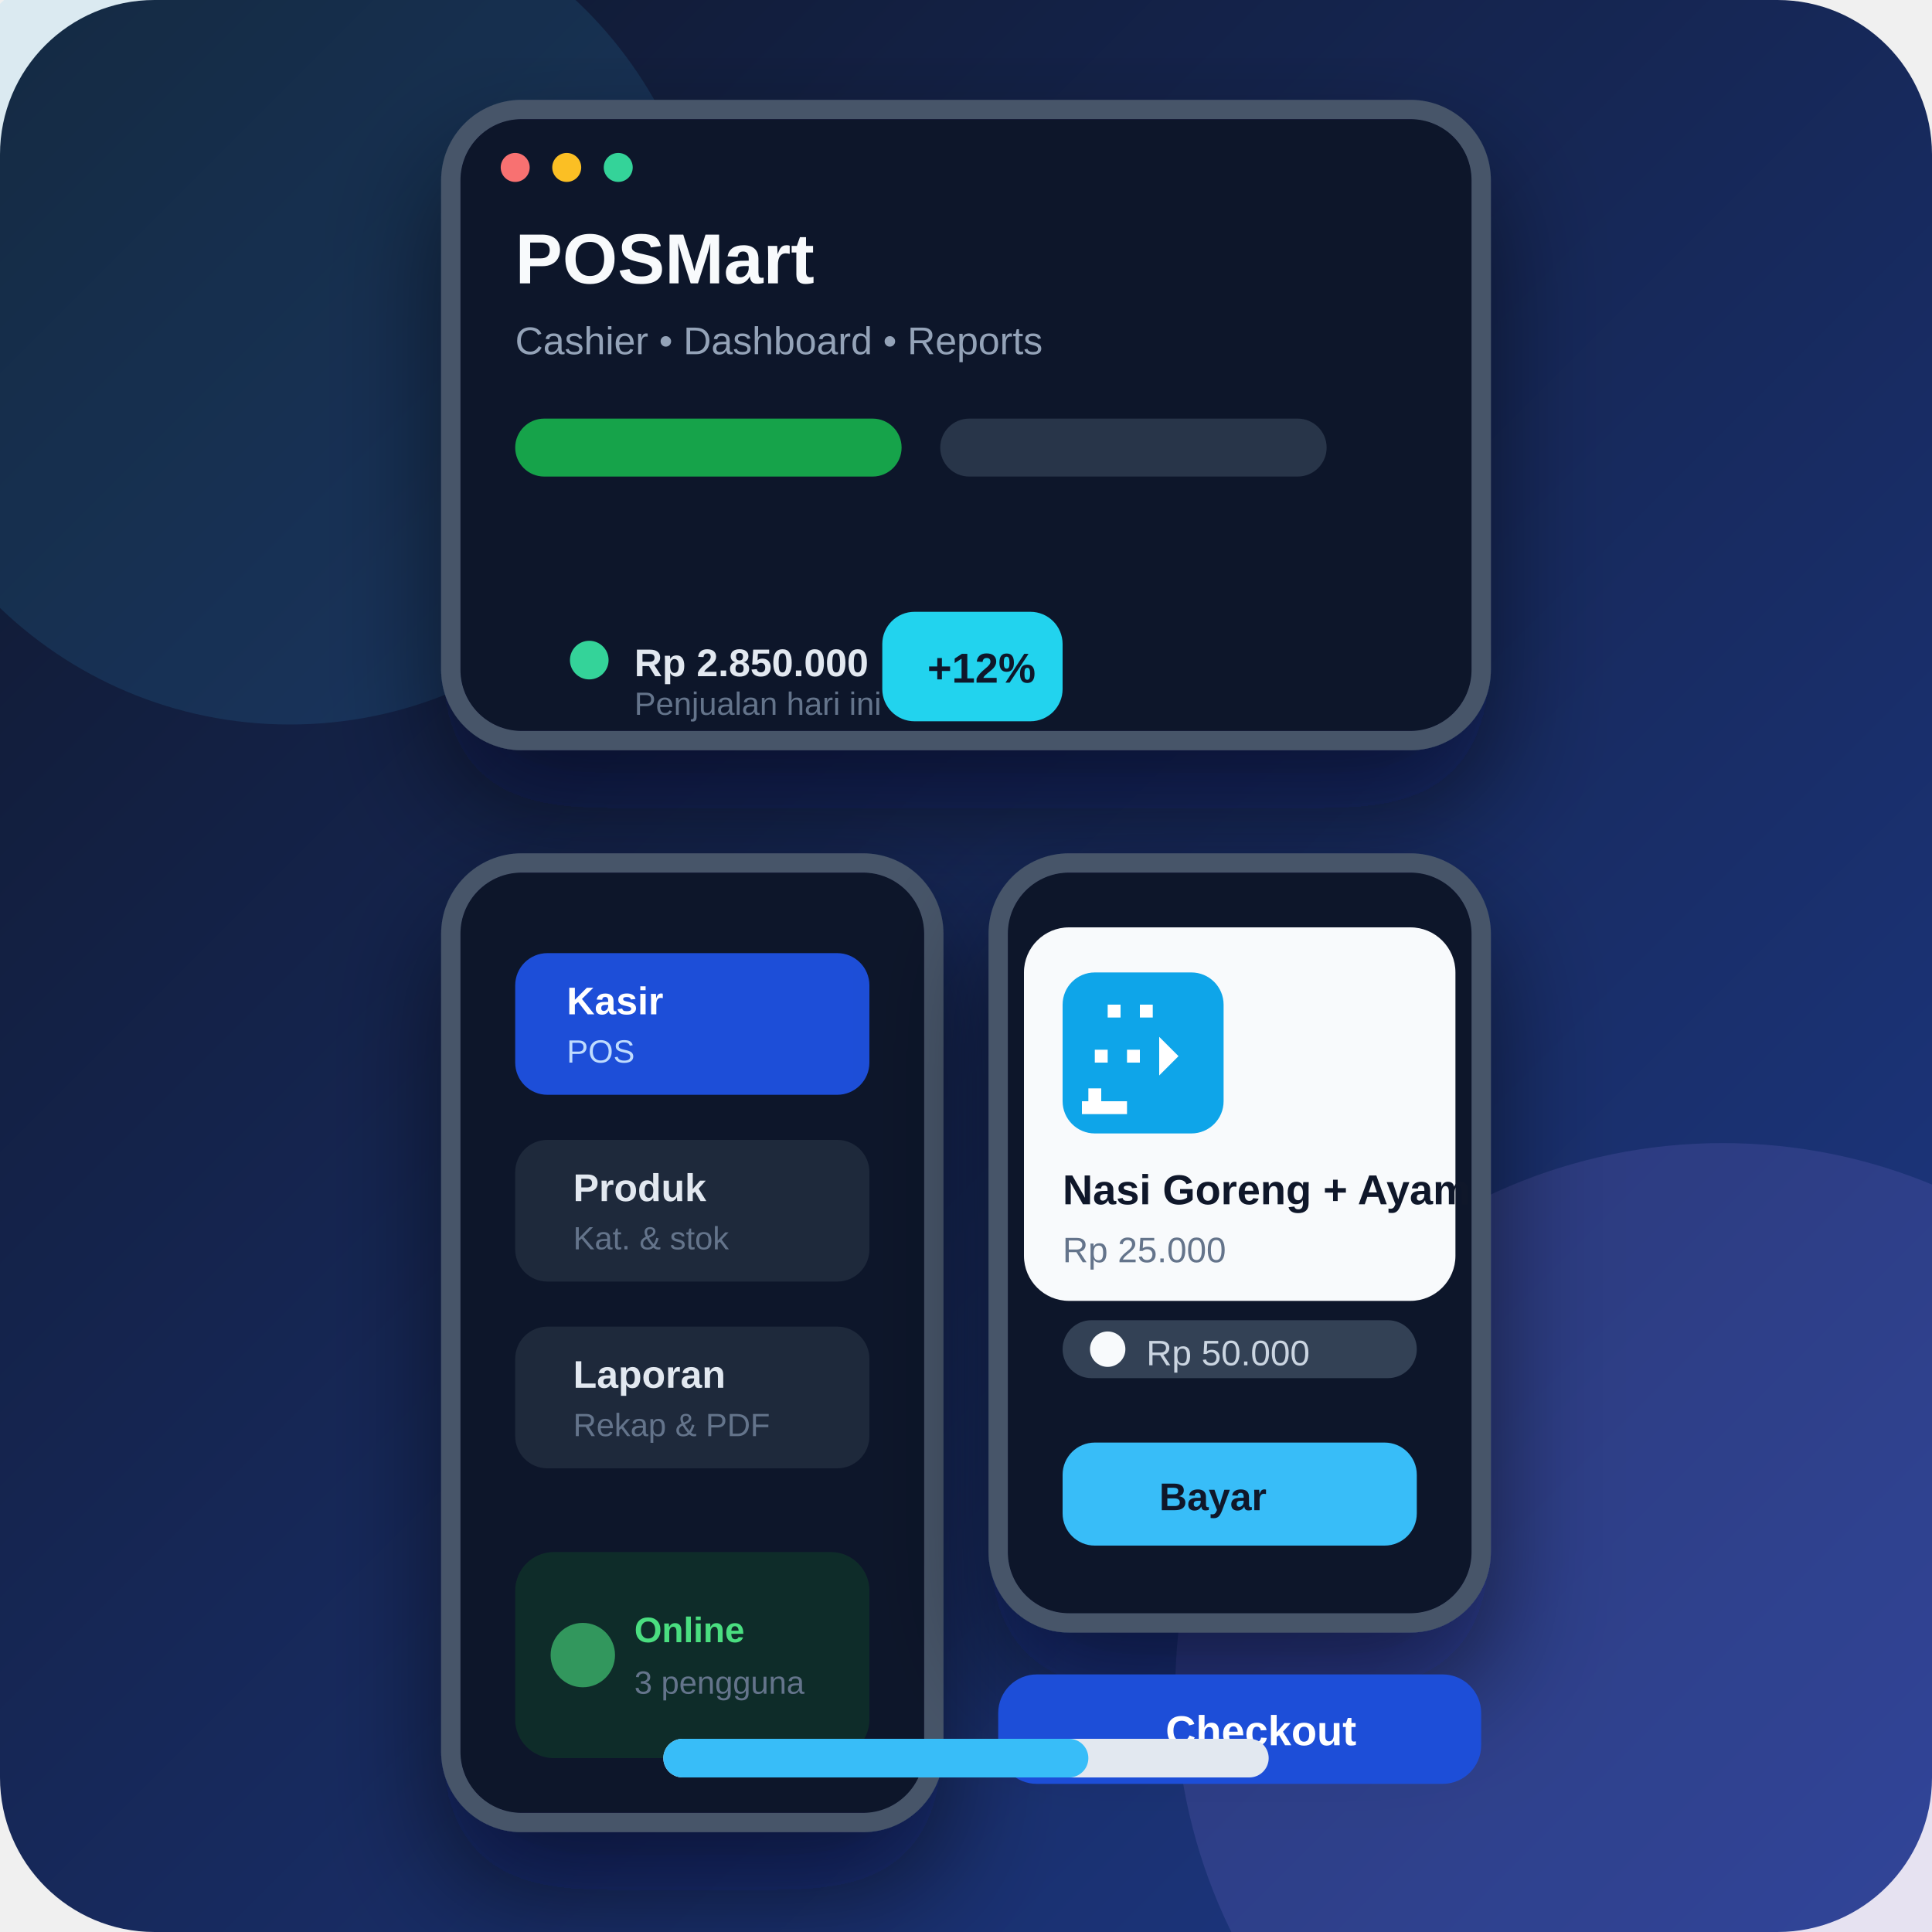
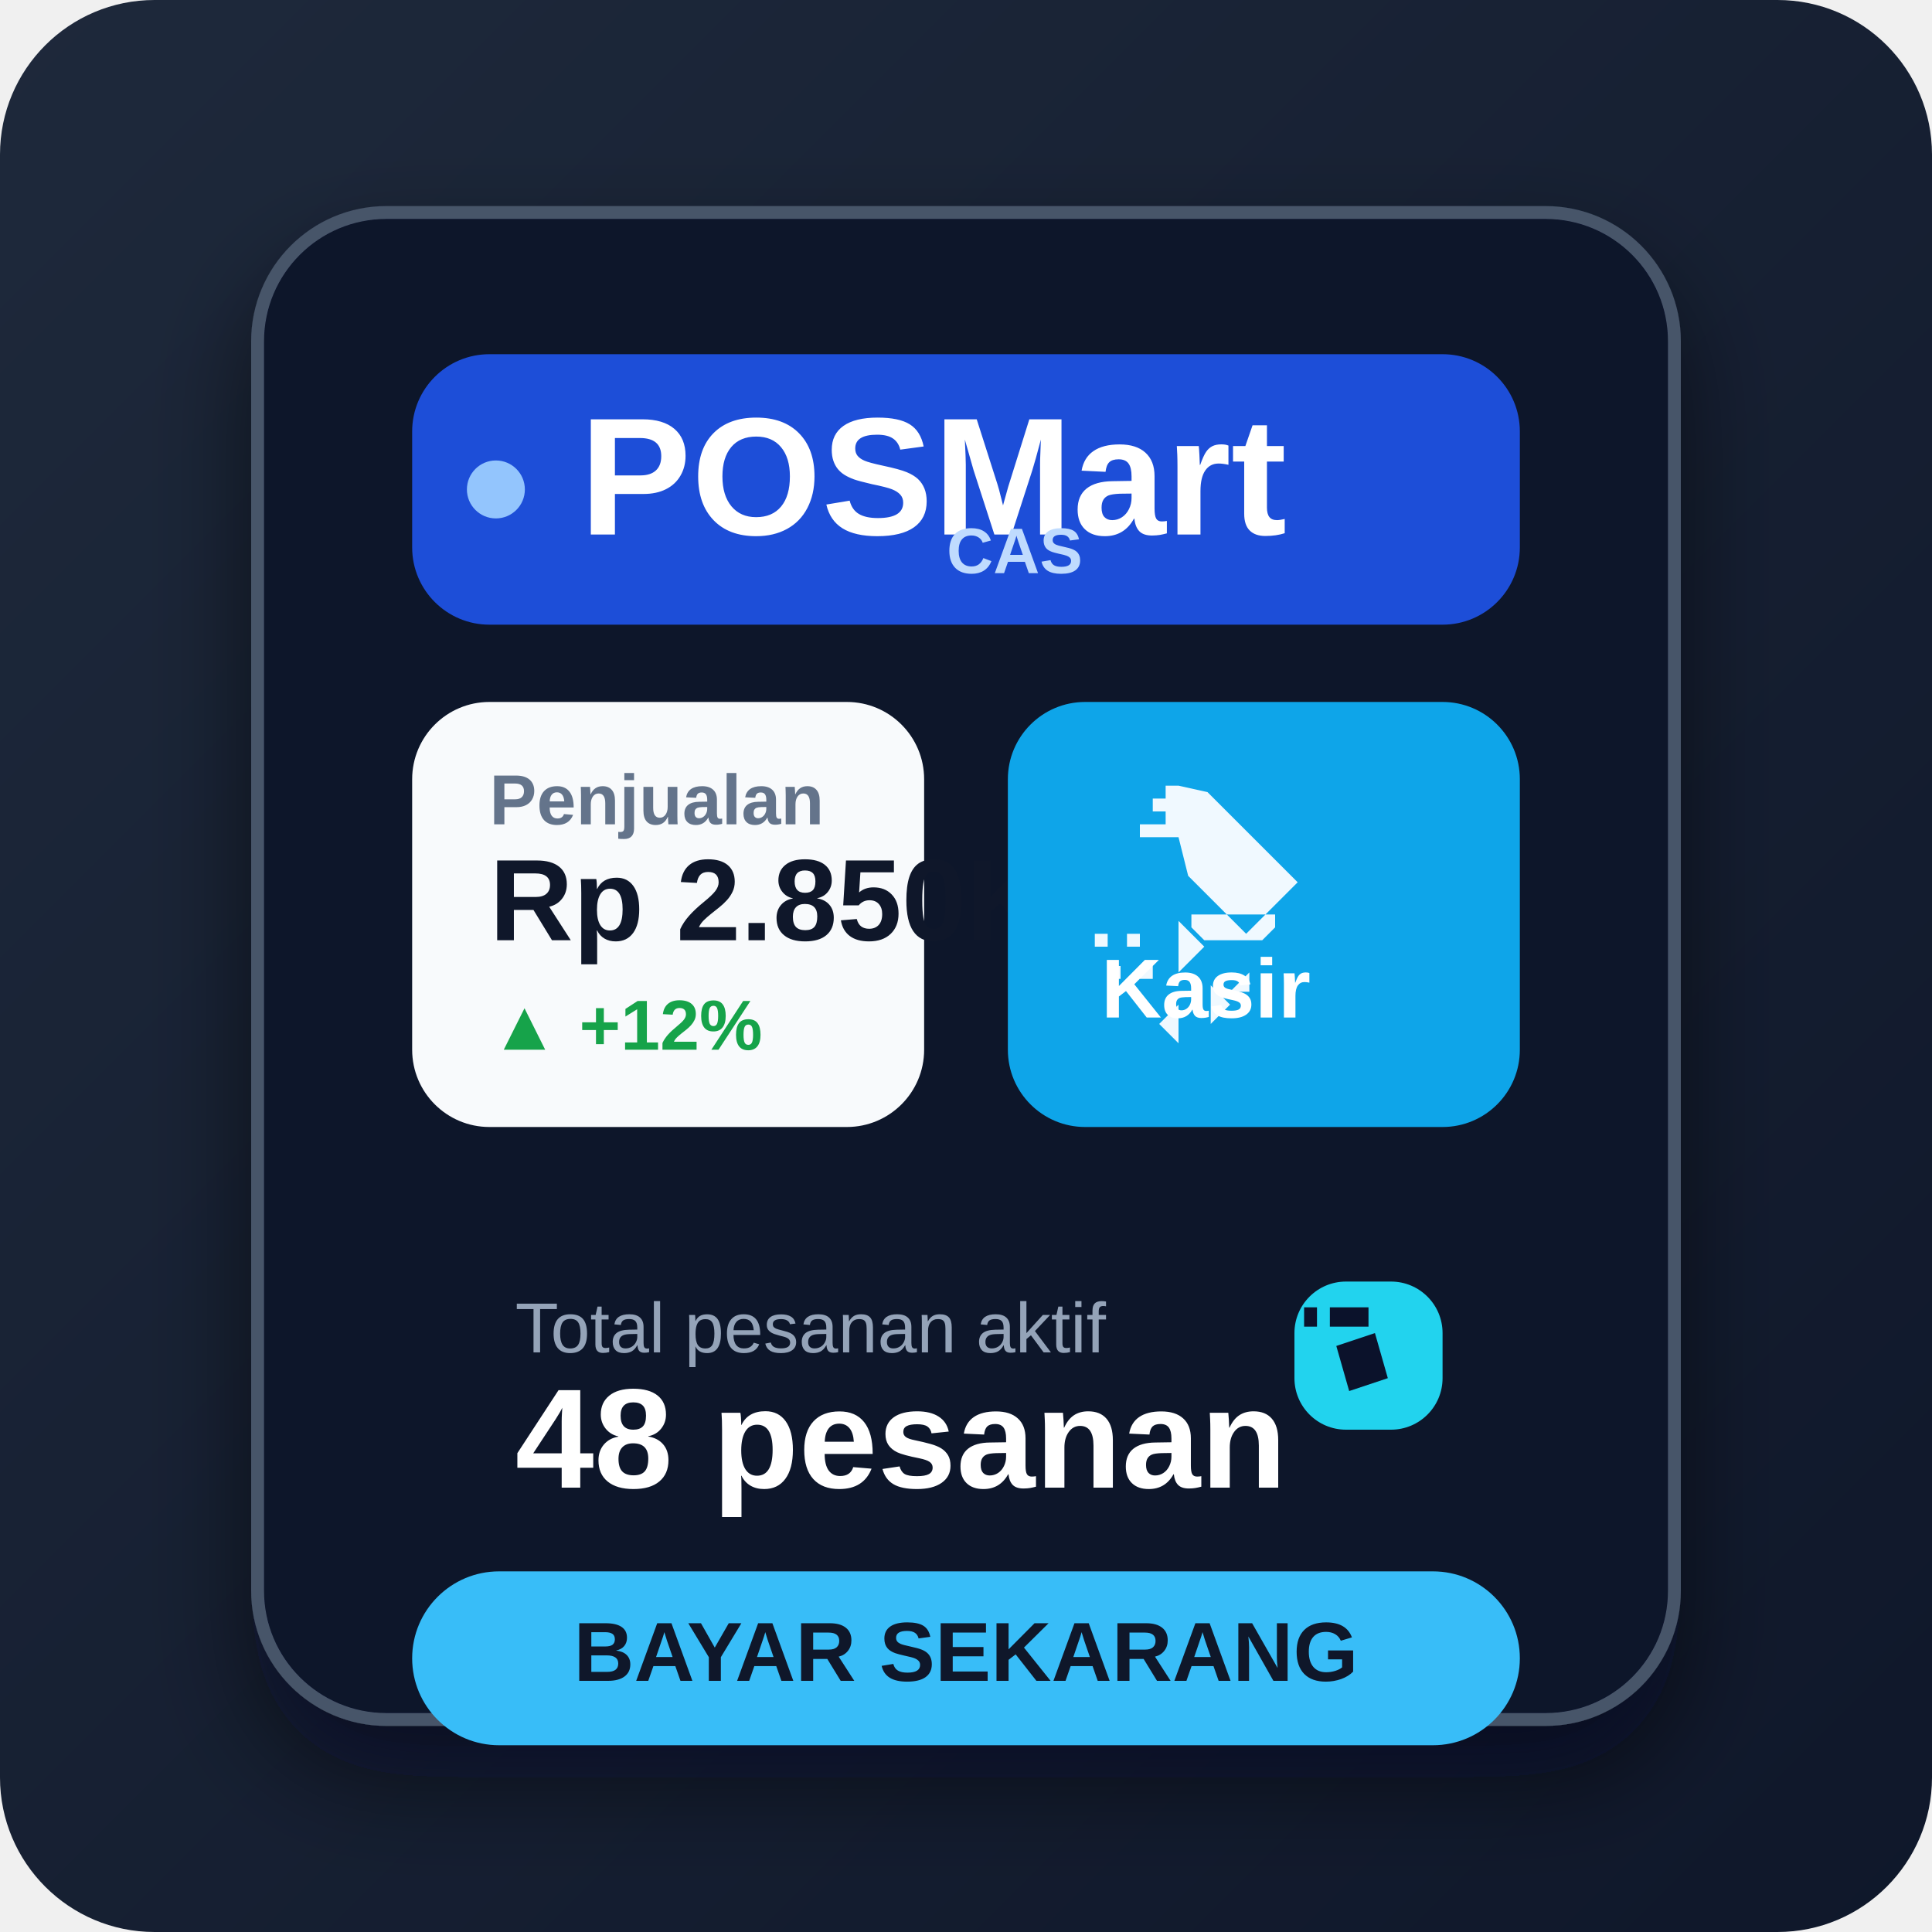
<svg xmlns="http://www.w3.org/2000/svg" viewBox="0 0 600 600" role="img" aria-labelledby="title desc">
  <defs>
    <linearGradient id="background" x1="0" y1="0" x2="1" y2="1">
-       <stop offset="0" stop-color="#0f172a" />
-       <stop offset="1" stop-color="#1e3a8a" />
+       <stop offset="0" stop-color="#1e293b" />
+       <stop offset="1" stop-color="#0f172a" />
    </linearGradient>
-     <linearGradient id="screen" x1="0" y1="0" x2="1" y2="1">
-       <stop offset="0" stop-color="#0b122b" />
-       <stop offset="1" stop-color="#312e81" />
+     <linearGradient id="kiosk" x1="0" y1="0" x2="0" y2="1">
+       <stop offset="0" stop-color="#312e81" />
+       <stop offset="1" stop-color="#1e1b4b" />
    </linearGradient>
    <filter id="shadow" x="-30%" y="-30%" width="160%" height="160%">
-       <feDropShadow dx="0" dy="18" stdDeviation="18" flood-color="#020617" flood-opacity=".55" />
+       <feDropShadow dx="0" dy="16" stdDeviation="16" flood-color="#020617" flood-opacity=".55" />
    </filter>
  </defs>
  <rect width="600" height="600" rx="48" fill="url(#background)" />
-   <circle cx="90" cy="95" r="130" fill="#38bdf8" opacity=".12" />
-   <circle cx="535" cy="525" r="170" fill="#a78bfa" opacity=".14" />
-   <rect x="140" y="34" width="320" height="196" rx="22" fill="#0b122b" stroke="#475569" stroke-width="6" filter="url(#shadow)" />
-   <circle cx="160" cy="52" r="4.5" fill="#f87171" />
-   <circle cx="176" cy="52" r="4.5" fill="#fbbf24" />
-   <circle cx="192" cy="52" r="4.5" fill="#34d399" />
-   <text x="160" y="88" fill="#f8fafc" font-family="Arial, sans-serif" font-size="22" font-weight="800">POSMart</text>
-   <text x="160" y="110" fill="#94a3b8" font-family="Arial, sans-serif" font-size="12">Cashier • Dashboard • Reports</text>
-   <rect x="160" y="130" width="120" height="18" rx="9" fill="#16a34a" />
-   <rect x="292" y="130" width="120" height="18" rx="9" fill="#334155" opacity=".7" />
-   <circle cx="183" cy="205" r="6" fill="#34d399" />
-   <text x="197" y="210" fill="#e2e8f0" font-family="Arial, sans-serif" font-size="12" font-weight="700">Rp 2.850.000</text>
-   <text x="197" y="222" fill="#64748b" font-family="Arial, sans-serif" font-size="10">Penjualan hari ini</text>
-   <rect x="274" y="190" width="56" height="34" rx="10" fill="#22d3ee" />
-   <text x="288" y="212" fill="#0f172a" font-family="Arial, sans-serif" font-size="13" font-weight="800">+12%</text>
-   <rect x="140" y="268" width="150" height="298" rx="22" fill="#0b122b" stroke="#475569" stroke-width="6" filter="url(#shadow)" />
-   <rect x="160" y="296" width="110" height="44" rx="10" fill="#1d4ed8" />
-   <text x="176" y="315" fill="#fff" font-family="Arial, sans-serif" font-size="12" font-weight="700">Kasir</text>
-   <text x="176" y="330" fill="#bfdbfe" font-family="Arial, sans-serif" font-size="10">POS</text>
-   <rect x="160" y="354" width="110" height="44" rx="10" fill="#1e293b" />
-   <text x="178" y="373" fill="#e2e8f0" font-family="Arial, sans-serif" font-size="12" font-weight="700">Produk</text>
-   <text x="178" y="388" fill="#64748b" font-family="Arial, sans-serif" font-size="10">Kat. &amp; stok</text>
-   <rect x="160" y="412" width="110" height="44" rx="10" fill="#1e293b" />
-   <text x="178" y="431" fill="#e2e8f0" font-family="Arial, sans-serif" font-size="12" font-weight="700">Laporan</text>
-   <text x="178" y="446" fill="#64748b" font-family="Arial, sans-serif" font-size="10">Rekap &amp; PDF</text>
-   <rect x="160" y="482" width="110" height="64" rx="12" fill="#1fd628" fill-opacity=".12" />
-   <circle cx="181" cy="514" r="10" fill="#4ade80" opacity=".6" />
-   <text x="197" y="510" fill="#4ade80" font-family="Arial, sans-serif" font-size="11" font-weight="700">Online</text>
-   <text x="197" y="526" fill="#64748b" font-family="Arial, sans-serif" font-size="10">3 pengguna</text>
-   <rect x="310" y="268" width="150" height="236" rx="22" fill="#0b122b" stroke="#475569" stroke-width="6" filter="url(#shadow)" />
-   <rect x="318" y="288" width="134" height="116" rx="14" fill="#f8fafc" />
-   <rect x="330" y="302" width="50" height="50" rx="10" fill="#0ea5e9" />
-   <path d="M348 316h-4v-4h4zm10 0h-4v-4h4zm-14 14h-4v-4h4zm10 0h-4v-4h4zm-12 12h-4v-4h4zm8 0h-14v4h14zm10-20l6 6-6 6z" fill="#fff" />
-   <text x="330" y="374" fill="#0f172a" font-family="Arial, sans-serif" font-size="13" font-weight="700">Nasi Goreng + Ayam</text>
-   <text x="330" y="392" fill="#64748b" font-family="Arial, sans-serif" font-size="11">Rp 25.000</text>
-   <rect x="330" y="410" width="110" height="18" rx="9" fill="#334155" />
-   <circle cx="344" cy="419" r="5.5" fill="#f8fafc" />
-   <text x="356" y="424" fill="#cbd5e1" font-family="Arial, sans-serif" font-size="11">Rp 50.000</text>
-   <rect x="330" y="448" width="110" height="32" rx="10" fill="#38bdf8" />
-   <text x="360" y="469" fill="#0f172a" font-family="Arial, sans-serif" font-size="12" font-weight="800">Bayar</text>
-   <rect x="310" y="520" width="150" height="34" rx="12" fill="#1d4ed8" />
-   <text x="362" y="542" fill="#fff" font-family="Arial, sans-serif" font-size="13" font-weight="700">Checkout</text>
-   <rect x="206" y="540" width="188" height="12" rx="6" fill="#e2e8f0" />
-   <rect x="206" y="540" width="132" height="12" rx="6" fill="#38bdf8" />
+   <rect x="80" y="66" width="440" height="468" rx="40" fill="#0b122b" stroke="#475569" stroke-width="4" filter="url(#shadow)" />
+   <rect x="128" y="110" width="344" height="84" rx="24" fill="#1d4ed8" />
+   <circle cx="154" cy="152" r="9" fill="#93c5fd" />
+   <text x="180" y="166" fill="#fff" font-family="Arial, sans-serif" font-size="52" font-weight="800">POSMart</text>
+   <text x="294" y="178" fill="#bfdbfe" font-family="Arial, sans-serif" font-size="20" font-weight="700">CAS</text>
+   <rect x="128" y="218" width="159" height="132" rx="24" fill="#f8fafc" />
+   <text x="152" y="256" fill="#64748b" font-family="Arial, sans-serif" font-size="22" font-weight="700">Penjualan</text>
+   <text x="152" y="292" fill="#0f172a" font-family="Arial, sans-serif" font-size="36" font-weight="800">Rp 2.850K</text>
+   <text x="152" y="326" fill="#16a34a" font-family="Arial, sans-serif" font-size="22" font-weight="700">▲ +12%</text>
+   <rect x="313" y="218" width="159" height="132" rx="24" fill="#0ea5e9" />
+   <path d="M366 244h-4v4h-4v4h4v4h-8v4h12l3 12 18 18 16-16-28-28zm-26 46h4v4h-4zm10 0h4v4h-4zm-6 10h4v4h-4zm10 0h4v4h-4zm12-14l8 8-8 8zm4-2h26v4l-4 4h-18l-4-4zm18 18v6h-6zm-22 22l-6-6 6-6zm10-18l6 6-6 6z" fill="#f0f9ff" />
+   <text x="342" y="316" fill="#fff" font-family="Arial, sans-serif" font-size="26" font-weight="800">Kasir</text>
+   <text x="160" y="420" fill="#94a3b8" font-family="Arial, sans-serif" font-size="22">Total pesanan aktif</text>
+   <text x="160" y="462" fill="#fff" font-family="Arial, sans-serif" font-size="44" font-weight="800">48 pesanan</text>
+   <rect x="402" y="398" width="46" height="46" rx="16" fill="#22d3ee" />
+   <path d="M425 406h-10v6h10zm-16 0h-4v6h4zm8 0h-4v6h4zm14 22l-4-14-12 4 4 14 12-4z" fill="#0b122b" />
+   <rect x="128" y="488" width="344" height="54" rx="27" fill="#38bdf8" />
+   <text x="300" y="522" text-anchor="middle" fill="#0f172a" font-family="Arial, sans-serif" font-size="26" font-weight="800">BAYAR SEKARANG</text>
</svg>
